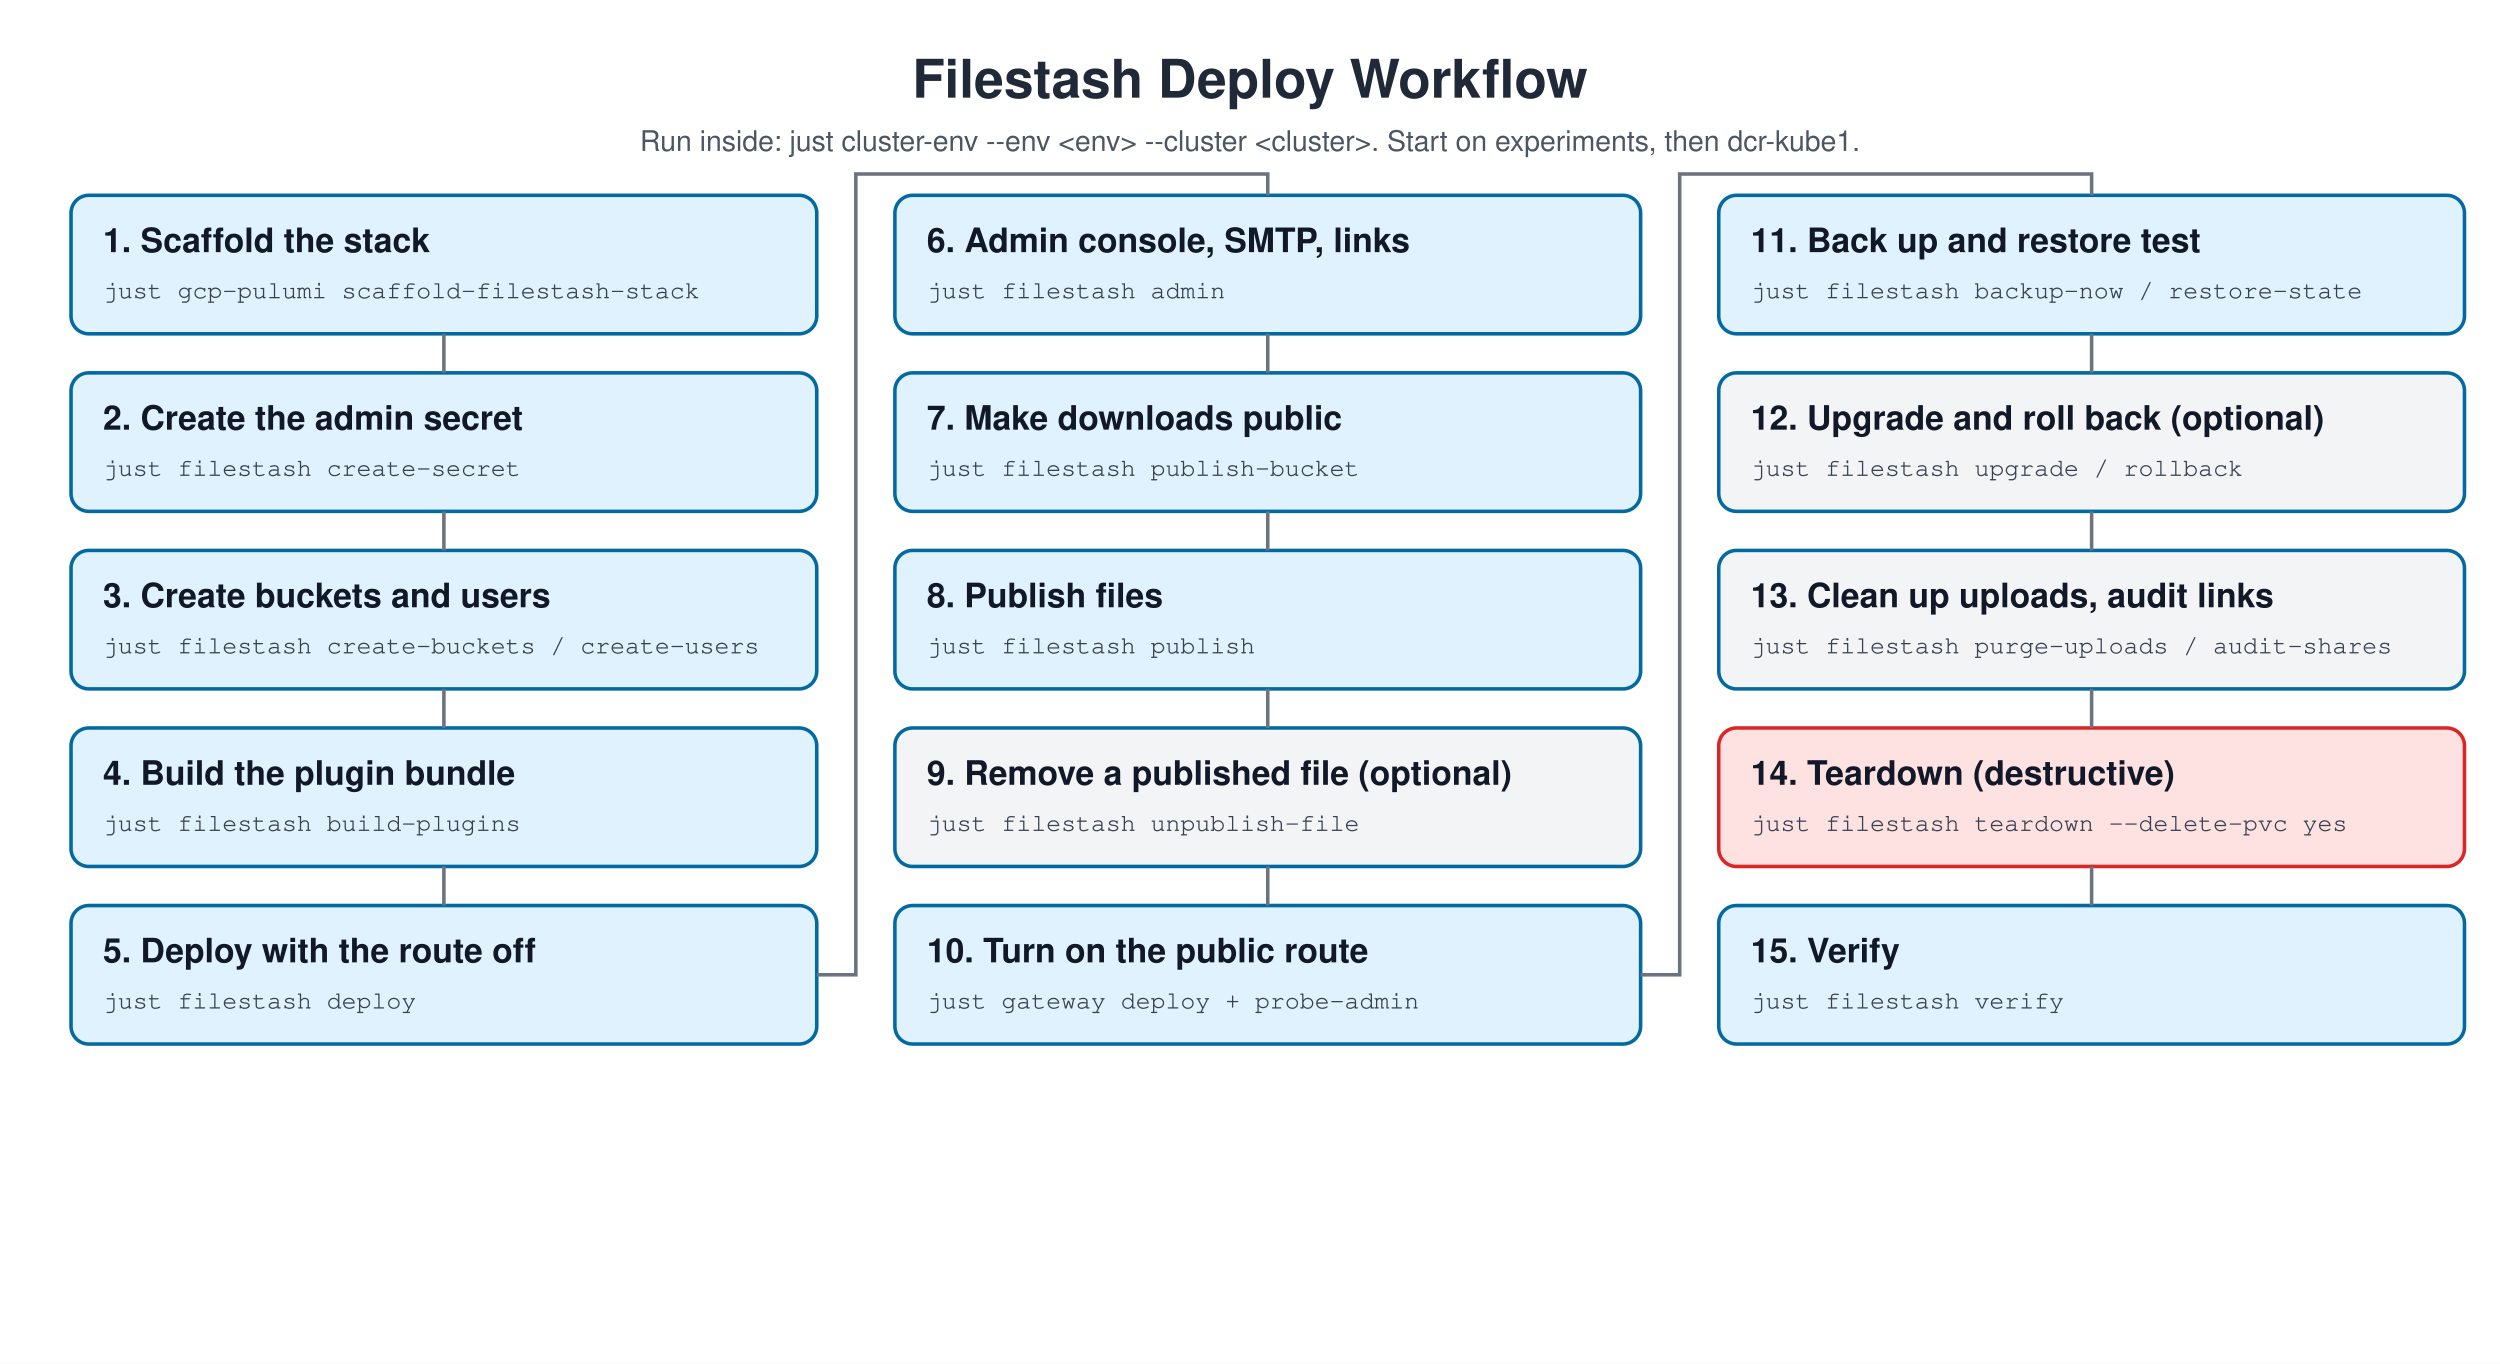
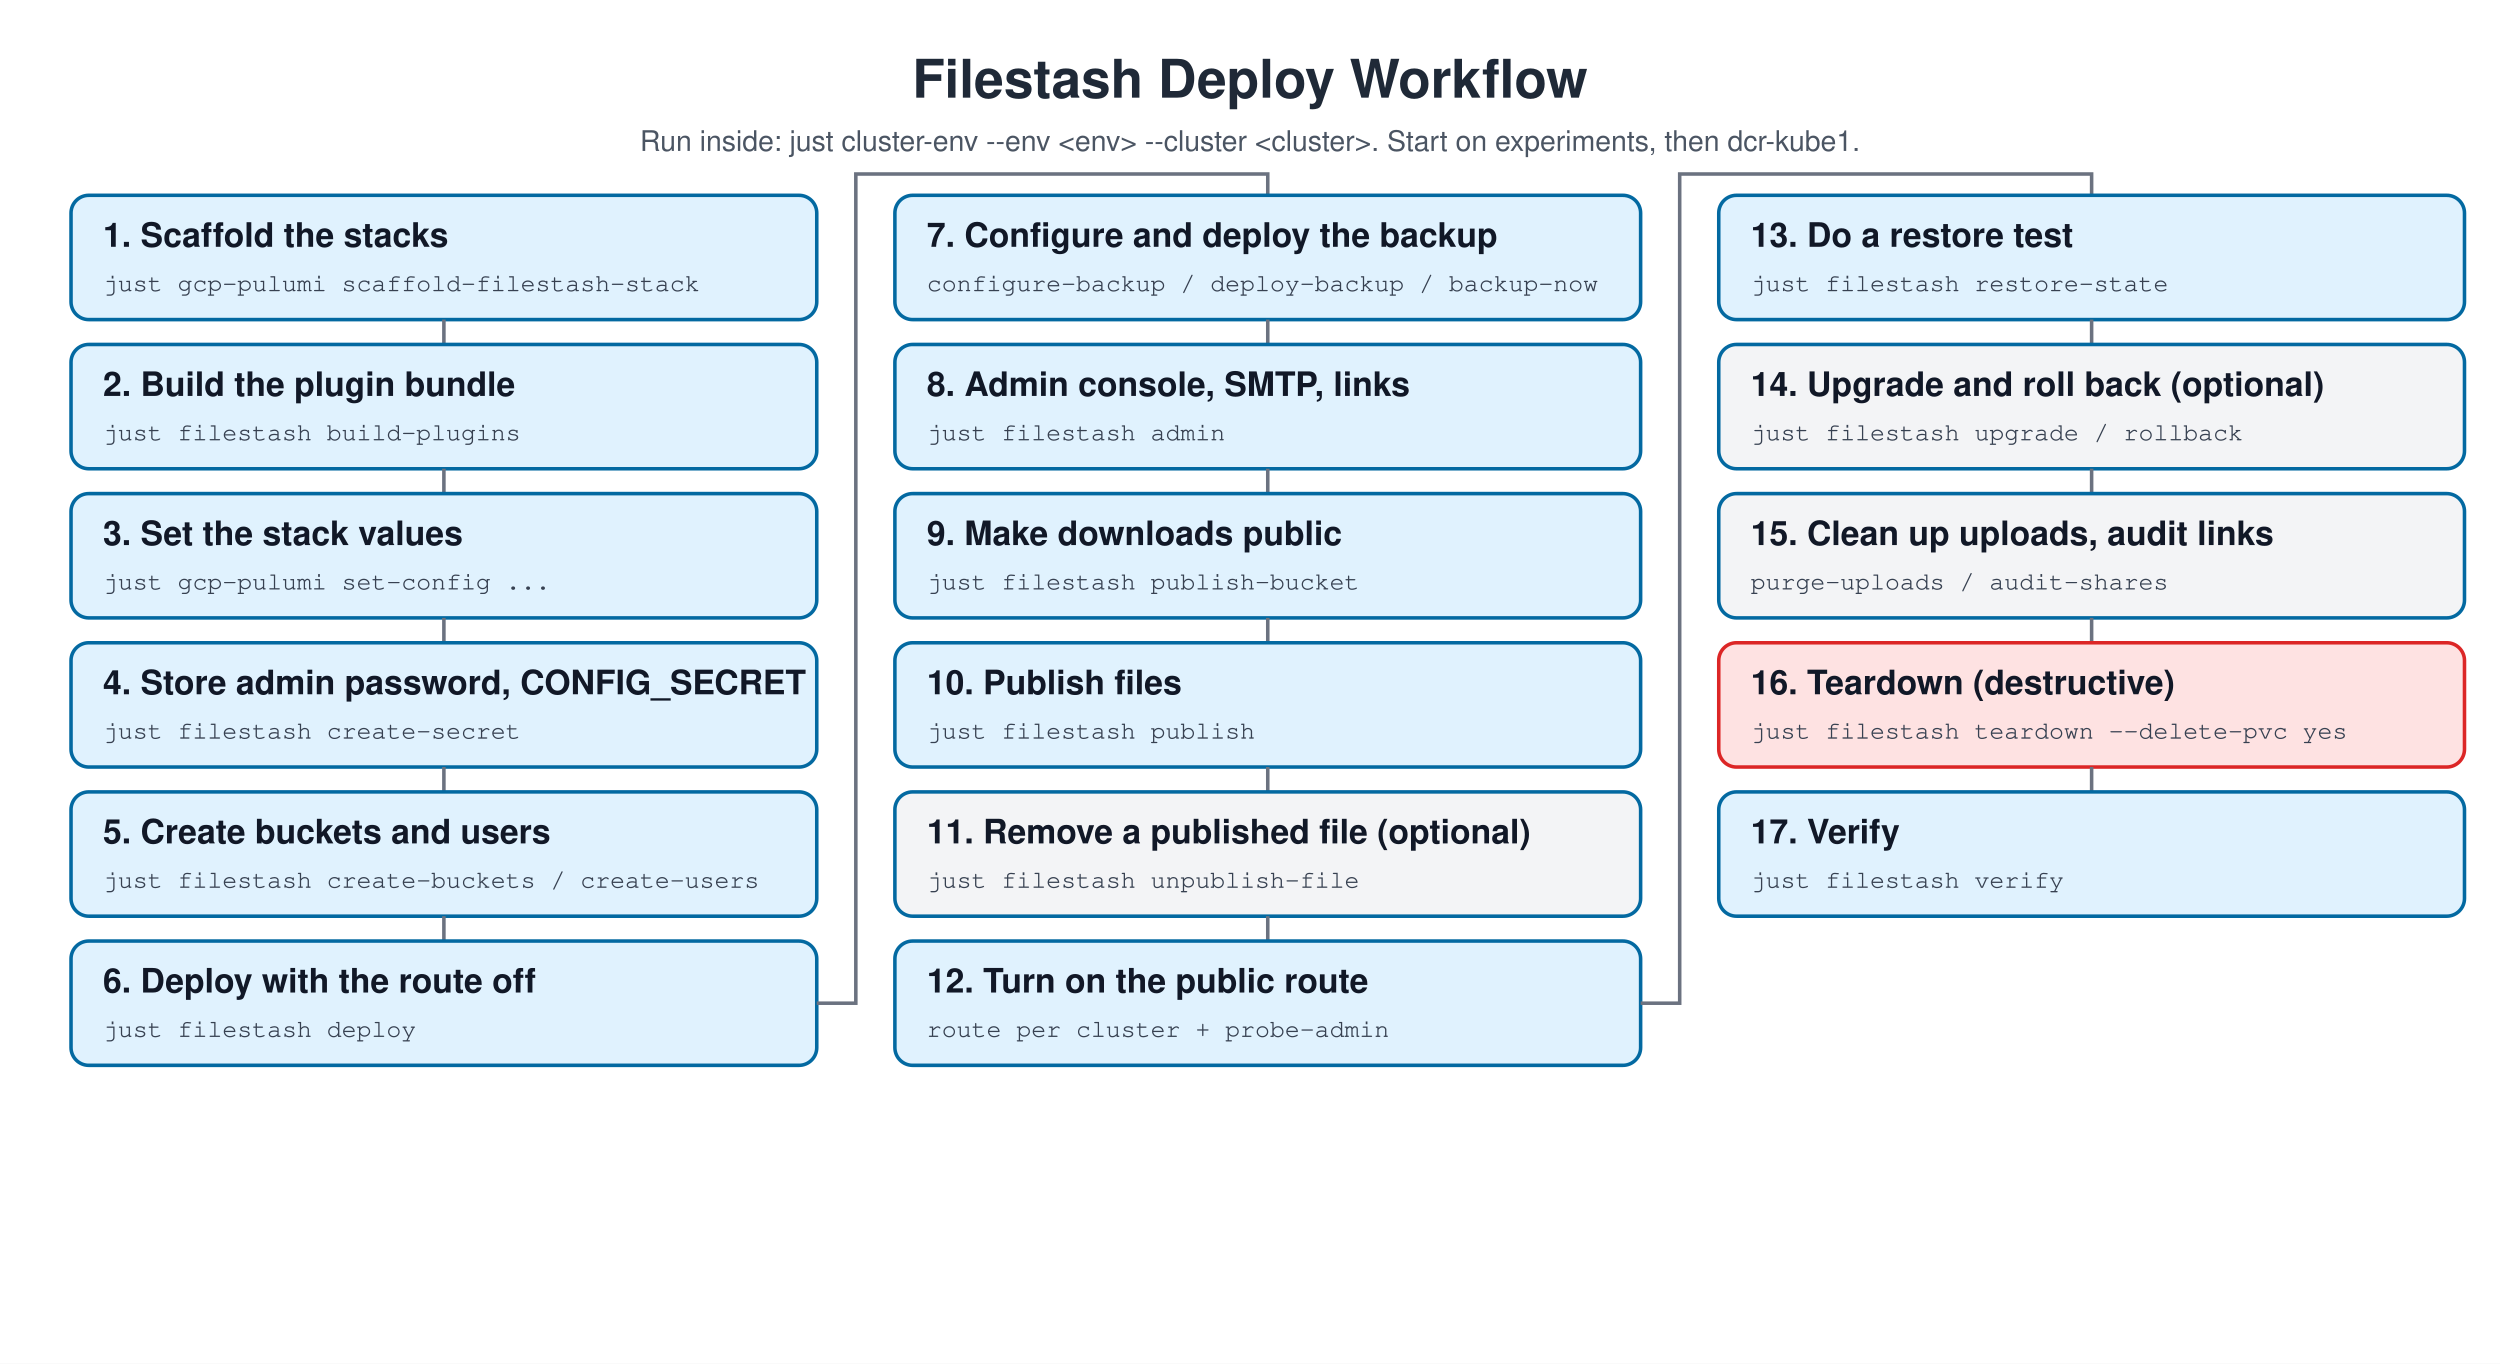
<svg xmlns="http://www.w3.org/2000/svg" width="1408" height="768" viewBox="0 0 1408 768">
  <rect width="100%" height="100%" fill="#ffffff" />
  <text x="704" y="55" font-family="Helvetica, Arial, sans-serif" font-size="30" font-weight="bold" text-anchor="middle" fill="#1f2937">Filestash Deploy Workflow</text>
  <text x="704" y="85" font-family="Helvetica, Arial, sans-serif" font-size="16" text-anchor="middle" fill="#4b5563">Run inside: just cluster-env --env &lt;env&gt; --cluster &lt;cluster&gt;. Start on experiments, then dcr-kube1.</text>
-   <defs>
-     <marker id="a" markerWidth="10" markerHeight="10" refX="8" refY="5" orient="auto" />
-   </defs>
-   <rect x="40" y="110" width="420" height="78" rx="10" fill="#e0f2fe" stroke="#0369a1" stroke-width="2" />
-   <text x="58" y="142" font-family="Helvetica, Arial, sans-serif" font-size="19" font-weight="bold" fill="#111827">1. Scaffold the stack</text>
-   <text x="58" y="168" font-family="Menlo, Courier, monospace" font-size="14" fill="#374151">just gcp-pulumi scaffold-filestash-stack</text>
-   <rect x="40" y="210" width="420" height="78" rx="10" fill="#e0f2fe" stroke="#0369a1" stroke-width="2" />
-   <text x="58" y="242" font-family="Helvetica, Arial, sans-serif" font-size="19" font-weight="bold" fill="#111827">2. Create the admin secret</text>
-   <text x="58" y="268" font-family="Menlo, Courier, monospace" font-size="14" fill="#374151">just filestash create-secret</text>
-   <rect x="40" y="310" width="420" height="78" rx="10" fill="#e0f2fe" stroke="#0369a1" stroke-width="2" />
-   <text x="58" y="342" font-family="Helvetica, Arial, sans-serif" font-size="19" font-weight="bold" fill="#111827">3. Create buckets and users</text>
-   <text x="58" y="368" font-family="Menlo, Courier, monospace" font-size="14" fill="#374151">just filestash create-buckets / create-users</text>
-   <rect x="40" y="410" width="420" height="78" rx="10" fill="#e0f2fe" stroke="#0369a1" stroke-width="2" />
-   <text x="58" y="442" font-family="Helvetica, Arial, sans-serif" font-size="19" font-weight="bold" fill="#111827">4. Build the plugin bundle</text>
-   <text x="58" y="468" font-family="Menlo, Courier, monospace" font-size="14" fill="#374151">just filestash build-plugins</text>
-   <rect x="40" y="510" width="420" height="78" rx="10" fill="#e0f2fe" stroke="#0369a1" stroke-width="2" />
-   <text x="58" y="542" font-family="Helvetica, Arial, sans-serif" font-size="19" font-weight="bold" fill="#111827">5. Deploy with the route off</text>
-   <text x="58" y="568" font-family="Menlo, Courier, monospace" font-size="14" fill="#374151">just filestash deploy</text>
-   <rect x="504" y="110" width="420" height="78" rx="10" fill="#e0f2fe" stroke="#0369a1" stroke-width="2" />
-   <text x="522" y="142" font-family="Helvetica, Arial, sans-serif" font-size="19" font-weight="bold" fill="#111827">6. Admin console, SMTP, links</text>
-   <text x="522" y="168" font-family="Menlo, Courier, monospace" font-size="14" fill="#374151">just filestash admin</text>
-   <rect x="504" y="210" width="420" height="78" rx="10" fill="#e0f2fe" stroke="#0369a1" stroke-width="2" />
-   <text x="522" y="242" font-family="Helvetica, Arial, sans-serif" font-size="19" font-weight="bold" fill="#111827">7. Make downloads public</text>
-   <text x="522" y="268" font-family="Menlo, Courier, monospace" font-size="14" fill="#374151">just filestash publish-bucket</text>
-   <rect x="504" y="310" width="420" height="78" rx="10" fill="#e0f2fe" stroke="#0369a1" stroke-width="2" />
-   <text x="522" y="342" font-family="Helvetica, Arial, sans-serif" font-size="19" font-weight="bold" fill="#111827">8. Publish files</text>
-   <text x="522" y="368" font-family="Menlo, Courier, monospace" font-size="14" fill="#374151">just filestash publish</text>
-   <rect x="504" y="410" width="420" height="78" rx="10" fill="#f3f4f6" stroke="#0369a1" stroke-width="2" />
-   <text x="522" y="442" font-family="Helvetica, Arial, sans-serif" font-size="19" font-weight="bold" fill="#111827">9. Remove a published file (optional)</text>
-   <text x="522" y="468" font-family="Menlo, Courier, monospace" font-size="14" fill="#374151">just filestash unpublish-file</text>
-   <rect x="504" y="510" width="420" height="78" rx="10" fill="#e0f2fe" stroke="#0369a1" stroke-width="2" />
-   <text x="522" y="542" font-family="Helvetica, Arial, sans-serif" font-size="19" font-weight="bold" fill="#111827">10. Turn on the public route</text>
-   <text x="522" y="568" font-family="Menlo, Courier, monospace" font-size="14" fill="#374151">just gateway deploy + probe-admin</text>
-   <rect x="968" y="110" width="420" height="78" rx="10" fill="#e0f2fe" stroke="#0369a1" stroke-width="2" />
-   <text x="986" y="142" font-family="Helvetica, Arial, sans-serif" font-size="19" font-weight="bold" fill="#111827">11. Back up and restore test</text>
-   <text x="986" y="168" font-family="Menlo, Courier, monospace" font-size="14" fill="#374151">just filestash backup-now / restore-state</text>
-   <rect x="968" y="210" width="420" height="78" rx="10" fill="#f3f4f6" stroke="#0369a1" stroke-width="2" />
-   <text x="986" y="242" font-family="Helvetica, Arial, sans-serif" font-size="19" font-weight="bold" fill="#111827">12. Upgrade and roll back (optional)</text>
-   <text x="986" y="268" font-family="Menlo, Courier, monospace" font-size="14" fill="#374151">just filestash upgrade / rollback</text>
-   <rect x="968" y="310" width="420" height="78" rx="10" fill="#f3f4f6" stroke="#0369a1" stroke-width="2" />
-   <text x="986" y="342" font-family="Helvetica, Arial, sans-serif" font-size="19" font-weight="bold" fill="#111827">13. Clean up uploads, audit links</text>
-   <text x="986" y="368" font-family="Menlo, Courier, monospace" font-size="14" fill="#374151">just filestash purge-uploads / audit-shares</text>
-   <rect x="968" y="410" width="420" height="78" rx="10" fill="#fee2e2" stroke="#dc2626" stroke-width="2" />
-   <text x="986" y="442" font-family="Helvetica, Arial, sans-serif" font-size="19" font-weight="bold" fill="#111827">14. Teardown (destructive)</text>
-   <text x="986" y="468" font-family="Menlo, Courier, monospace" font-size="14" fill="#374151">just filestash teardown --delete-pvc yes</text>
-   <rect x="968" y="510" width="420" height="78" rx="10" fill="#e0f2fe" stroke="#0369a1" stroke-width="2" />
-   <text x="986" y="542" font-family="Helvetica, Arial, sans-serif" font-size="19" font-weight="bold" fill="#111827">15. Verify</text>
-   <text x="986" y="568" font-family="Menlo, Courier, monospace" font-size="14" fill="#374151">just filestash verify</text>
-   <line x1="250.0" y1="188" x2="250.0" y2="210" stroke="#6b7280" stroke-width="2" />
-   <line x1="250.0" y1="288" x2="250.0" y2="310" stroke="#6b7280" stroke-width="2" />
-   <line x1="250.0" y1="388" x2="250.0" y2="410" stroke="#6b7280" stroke-width="2" />
-   <line x1="250.0" y1="488" x2="250.0" y2="510" stroke="#6b7280" stroke-width="2" />
-   <path d="M460,549.0 L482,549.0 L482,98 L714.0,98 L714.0,110" fill="none" stroke="#6b7280" stroke-width="2" />
-   <line x1="714.0" y1="188" x2="714.0" y2="210" stroke="#6b7280" stroke-width="2" />
-   <line x1="714.0" y1="288" x2="714.0" y2="310" stroke="#6b7280" stroke-width="2" />
-   <line x1="714.0" y1="388" x2="714.0" y2="410" stroke="#6b7280" stroke-width="2" />
-   <line x1="714.0" y1="488" x2="714.0" y2="510" stroke="#6b7280" stroke-width="2" />
-   <path d="M924,549.0 L946,549.0 L946,98 L1178.0,98 L1178.0,110" fill="none" stroke="#6b7280" stroke-width="2" />
-   <line x1="1178.0" y1="188" x2="1178.0" y2="210" stroke="#6b7280" stroke-width="2" />
-   <line x1="1178.0" y1="288" x2="1178.0" y2="310" stroke="#6b7280" stroke-width="2" />
-   <line x1="1178.0" y1="388" x2="1178.0" y2="410" stroke="#6b7280" stroke-width="2" />
-   <line x1="1178.0" y1="488" x2="1178.0" y2="510" stroke="#6b7280" stroke-width="2" />
+   <rect x="40" y="110" width="420" height="70" rx="10" fill="#e0f2fe" stroke="#0369a1" stroke-width="2" />
+   <text x="58" y="139" font-family="Helvetica, Arial, sans-serif" font-size="19" font-weight="bold" fill="#111827">1. Scaffold the stacks</text>
+   <text x="58" y="164" font-family="Menlo, Courier, monospace" font-size="14" fill="#374151">just gcp-pulumi scaffold-filestash-stack</text>
+   <line x1="250.0" y1="180" x2="250.0" y2="194" stroke="#6b7280" stroke-width="2" />
+   <rect x="40" y="194" width="420" height="70" rx="10" fill="#e0f2fe" stroke="#0369a1" stroke-width="2" />
+   <text x="58" y="223" font-family="Helvetica, Arial, sans-serif" font-size="19" font-weight="bold" fill="#111827">2. Build the plugin bundle</text>
+   <text x="58" y="248" font-family="Menlo, Courier, monospace" font-size="14" fill="#374151">just filestash build-plugins</text>
+   <line x1="250.0" y1="264" x2="250.0" y2="278" stroke="#6b7280" stroke-width="2" />
+   <rect x="40" y="278" width="420" height="70" rx="10" fill="#e0f2fe" stroke="#0369a1" stroke-width="2" />
+   <text x="58" y="307" font-family="Helvetica, Arial, sans-serif" font-size="19" font-weight="bold" fill="#111827">3. Set the stack values</text>
+   <text x="58" y="332" font-family="Menlo, Courier, monospace" font-size="14" fill="#374151">just gcp-pulumi set-config ...</text>
+   <line x1="250.0" y1="348" x2="250.0" y2="362" stroke="#6b7280" stroke-width="2" />
+   <rect x="40" y="362" width="420" height="70" rx="10" fill="#e0f2fe" stroke="#0369a1" stroke-width="2" />
+   <text x="58" y="391" font-family="Helvetica, Arial, sans-serif" font-size="19" font-weight="bold" fill="#111827">4. Store admin password, CONFIG_SECRET</text>
+   <text x="58" y="416" font-family="Menlo, Courier, monospace" font-size="14" fill="#374151">just filestash create-secret</text>
+   <line x1="250.0" y1="432" x2="250.0" y2="446" stroke="#6b7280" stroke-width="2" />
+   <rect x="40" y="446" width="420" height="70" rx="10" fill="#e0f2fe" stroke="#0369a1" stroke-width="2" />
+   <text x="58" y="475" font-family="Helvetica, Arial, sans-serif" font-size="19" font-weight="bold" fill="#111827">5. Create buckets and users</text>
+   <text x="58" y="500" font-family="Menlo, Courier, monospace" font-size="14" fill="#374151">just filestash create-buckets / create-users</text>
+   <line x1="250.0" y1="516" x2="250.0" y2="530" stroke="#6b7280" stroke-width="2" />
+   <rect x="40" y="530" width="420" height="70" rx="10" fill="#e0f2fe" stroke="#0369a1" stroke-width="2" />
+   <text x="58" y="559" font-family="Helvetica, Arial, sans-serif" font-size="19" font-weight="bold" fill="#111827">6. Deploy with the route off</text>
+   <text x="58" y="584" font-family="Menlo, Courier, monospace" font-size="14" fill="#374151">just filestash deploy</text>
+   <path d="M460,565.0 L482,565.0 L482,98 L714.0,98 L714.0,110" fill="none" stroke="#6b7280" stroke-width="2" />
+   <rect x="504" y="110" width="420" height="70" rx="10" fill="#e0f2fe" stroke="#0369a1" stroke-width="2" />
+   <text x="522" y="139" font-family="Helvetica, Arial, sans-serif" font-size="19" font-weight="bold" fill="#111827">7. Configure and deploy the backup</text>
+   <text x="522" y="164" font-family="Menlo, Courier, monospace" font-size="14" fill="#374151">configure-backup / deploy-backup / backup-now</text>
+   <line x1="714.0" y1="180" x2="714.0" y2="194" stroke="#6b7280" stroke-width="2" />
+   <rect x="504" y="194" width="420" height="70" rx="10" fill="#e0f2fe" stroke="#0369a1" stroke-width="2" />
+   <text x="522" y="223" font-family="Helvetica, Arial, sans-serif" font-size="19" font-weight="bold" fill="#111827">8. Admin console, SMTP, links</text>
+   <text x="522" y="248" font-family="Menlo, Courier, monospace" font-size="14" fill="#374151">just filestash admin</text>
+   <line x1="714.0" y1="264" x2="714.0" y2="278" stroke="#6b7280" stroke-width="2" />
+   <rect x="504" y="278" width="420" height="70" rx="10" fill="#e0f2fe" stroke="#0369a1" stroke-width="2" />
+   <text x="522" y="307" font-family="Helvetica, Arial, sans-serif" font-size="19" font-weight="bold" fill="#111827">9. Make downloads public</text>
+   <text x="522" y="332" font-family="Menlo, Courier, monospace" font-size="14" fill="#374151">just filestash publish-bucket</text>
+   <line x1="714.0" y1="348" x2="714.0" y2="362" stroke="#6b7280" stroke-width="2" />
+   <rect x="504" y="362" width="420" height="70" rx="10" fill="#e0f2fe" stroke="#0369a1" stroke-width="2" />
+   <text x="522" y="391" font-family="Helvetica, Arial, sans-serif" font-size="19" font-weight="bold" fill="#111827">10. Publish files</text>
+   <text x="522" y="416" font-family="Menlo, Courier, monospace" font-size="14" fill="#374151">just filestash publish</text>
+   <line x1="714.0" y1="432" x2="714.0" y2="446" stroke="#6b7280" stroke-width="2" />
+   <rect x="504" y="446" width="420" height="70" rx="10" fill="#f3f4f6" stroke="#0369a1" stroke-width="2" />
+   <text x="522" y="475" font-family="Helvetica, Arial, sans-serif" font-size="19" font-weight="bold" fill="#111827">11. Remove a published file (optional)</text>
+   <text x="522" y="500" font-family="Menlo, Courier, monospace" font-size="14" fill="#374151">just filestash unpublish-file</text>
+   <line x1="714.0" y1="516" x2="714.0" y2="530" stroke="#6b7280" stroke-width="2" />
+   <rect x="504" y="530" width="420" height="70" rx="10" fill="#e0f2fe" stroke="#0369a1" stroke-width="2" />
+   <text x="522" y="559" font-family="Helvetica, Arial, sans-serif" font-size="19" font-weight="bold" fill="#111827">12. Turn on the public route</text>
+   <text x="522" y="584" font-family="Menlo, Courier, monospace" font-size="14" fill="#374151">route per cluster + probe-admin</text>
+   <path d="M924,565.0 L946,565.0 L946,98 L1178.0,98 L1178.0,110" fill="none" stroke="#6b7280" stroke-width="2" />
+   <rect x="968" y="110" width="420" height="70" rx="10" fill="#e0f2fe" stroke="#0369a1" stroke-width="2" />
+   <text x="986" y="139" font-family="Helvetica, Arial, sans-serif" font-size="19" font-weight="bold" fill="#111827">13. Do a restore test</text>
+   <text x="986" y="164" font-family="Menlo, Courier, monospace" font-size="14" fill="#374151">just filestash restore-state</text>
+   <line x1="1178.0" y1="180" x2="1178.0" y2="194" stroke="#6b7280" stroke-width="2" />
+   <rect x="968" y="194" width="420" height="70" rx="10" fill="#f3f4f6" stroke="#0369a1" stroke-width="2" />
+   <text x="986" y="223" font-family="Helvetica, Arial, sans-serif" font-size="19" font-weight="bold" fill="#111827">14. Upgrade and roll back (optional)</text>
+   <text x="986" y="248" font-family="Menlo, Courier, monospace" font-size="14" fill="#374151">just filestash upgrade / rollback</text>
+   <line x1="1178.0" y1="264" x2="1178.0" y2="278" stroke="#6b7280" stroke-width="2" />
+   <rect x="968" y="278" width="420" height="70" rx="10" fill="#f3f4f6" stroke="#0369a1" stroke-width="2" />
+   <text x="986" y="307" font-family="Helvetica, Arial, sans-serif" font-size="19" font-weight="bold" fill="#111827">15. Clean up uploads, audit links</text>
+   <text x="986" y="332" font-family="Menlo, Courier, monospace" font-size="14" fill="#374151">purge-uploads / audit-shares</text>
+   <line x1="1178.0" y1="348" x2="1178.0" y2="362" stroke="#6b7280" stroke-width="2" />
+   <rect x="968" y="362" width="420" height="70" rx="10" fill="#fee2e2" stroke="#dc2626" stroke-width="2" />
+   <text x="986" y="391" font-family="Helvetica, Arial, sans-serif" font-size="19" font-weight="bold" fill="#111827">16. Teardown (destructive)</text>
+   <text x="986" y="416" font-family="Menlo, Courier, monospace" font-size="14" fill="#374151">just filestash teardown --delete-pvc yes</text>
+   <line x1="1178.0" y1="432" x2="1178.0" y2="446" stroke="#6b7280" stroke-width="2" />
+   <rect x="968" y="446" width="420" height="70" rx="10" fill="#e0f2fe" stroke="#0369a1" stroke-width="2" />
+   <text x="986" y="475" font-family="Helvetica, Arial, sans-serif" font-size="19" font-weight="bold" fill="#111827">17. Verify</text>
+   <text x="986" y="500" font-family="Menlo, Courier, monospace" font-size="14" fill="#374151">just filestash verify</text>
</svg>
